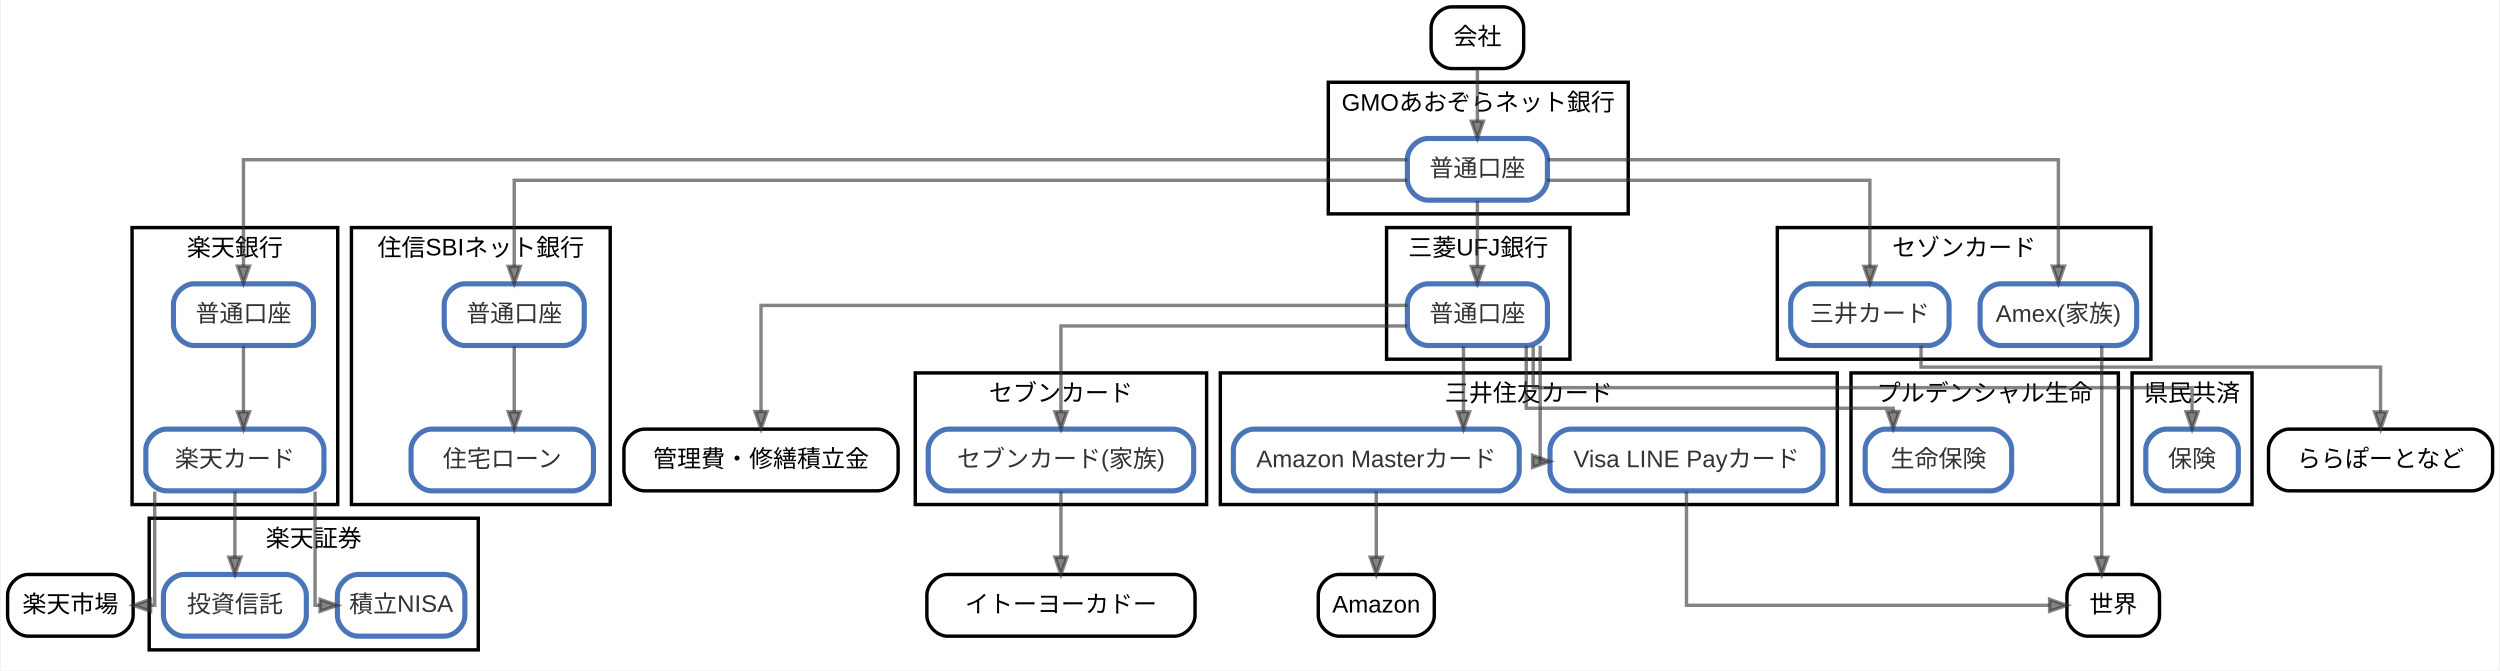
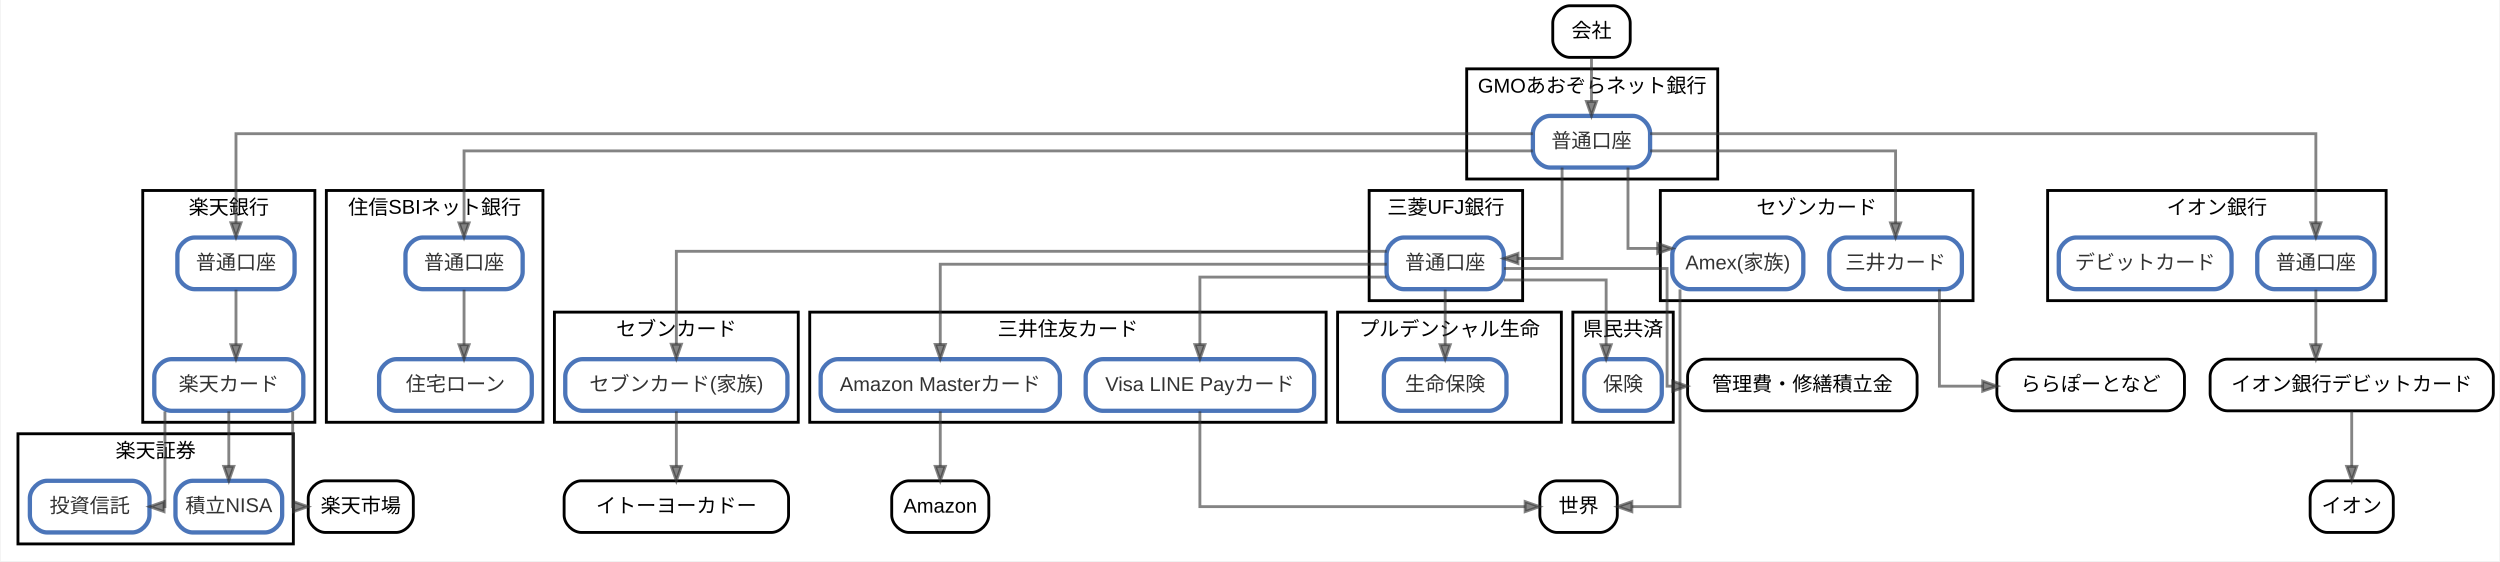
- <svg xmlns="http://www.w3.org/2000/svg" width="1458pt" height="391pt" viewBox="0.00 0.00 1457.76 391.20">
+ <svg xmlns="http://www.w3.org/2000/svg" width="1742pt" height="391pt" viewBox="0.00 0.00 1741.86 391.20">
  <g id="graph0" class="graph" transform="scale(1 1) rotate(0) translate(4 387.2)">
-     <polygon fill="#ffffff" stroke="transparent" points="-4,4 -4,-387.2 1453.757,-387.2 1453.757,4 -4,4" />
+     <polygon fill="#ffffff" stroke="transparent" points="-4,4 -4,-387.2 1737.857,-387.2 1737.857,4 -4,4" />
+     <g id="clust11" class="cluster">
+       <polygon fill="none" stroke="#000000" stroke-width="2" points="1423,-177.6 1423,-254.4 1659,-254.4 1659,-177.6 1423,-177.6" />
+       <text text-anchor="middle" x="1541" y="-237.8" font-family="Arial" font-size="14.00" fill="#000000">イオン銀行</text>
+     </g>
    <g id="clust10" class="cluster">
-       <polygon fill="none" stroke="#000000" stroke-width="2" points="1239.566,-92.8 1239.566,-169.6 1309.566,-169.6 1309.566,-92.8 1239.566,-92.8" />
-       <text text-anchor="middle" x="1274.566" y="-153" font-family="Arial" font-size="14.00" fill="#000000">県民共済</text>
+       <polygon fill="none" stroke="#000000" stroke-width="2" points="1092,-92.8 1092,-169.6 1162,-169.6 1162,-92.8 1092,-92.8" />
+       <text text-anchor="middle" x="1127" y="-153" font-family="Arial" font-size="14.00" fill="#000000">県民共済</text>
    </g>
    <g id="clust9" class="cluster">
-       <polygon fill="none" stroke="#000000" stroke-width="2" points="1075.566,-92.8 1075.566,-169.6 1231.566,-169.6 1231.566,-92.8 1075.566,-92.8" />
-       <text text-anchor="middle" x="1153.566" y="-153" font-family="Arial" font-size="14.00" fill="#000000">プルデンシャル生命</text>
+       <polygon fill="none" stroke="#000000" stroke-width="2" points="928,-92.8 928,-169.6 1084,-169.6 1084,-92.8 928,-92.8" />
+       <text text-anchor="middle" x="1006" y="-153" font-family="Arial" font-size="14.00" fill="#000000">プルデンシャル生命</text>
    </g>
    <g id="clust8" class="cluster">
-       <polygon fill="none" stroke="#000000" stroke-width="2" points="529.566,-92.8 529.566,-169.6 699.566,-169.6 699.566,-92.8 529.566,-92.8" />
-       <text text-anchor="middle" x="614.566" y="-153" font-family="Arial" font-size="14.00" fill="#000000">セブンカード</text>
+       <polygon fill="none" stroke="#000000" stroke-width="2" points="382,-92.8 382,-169.6 552,-169.6 552,-92.8 382,-92.8" />
+       <text text-anchor="middle" x="467" y="-153" font-family="Arial" font-size="14.00" fill="#000000">セブンカード</text>
    </g>
    <g id="clust7" class="cluster">
-       <polygon fill="none" stroke="#000000" stroke-width="2" points="1032.566,-177.6 1032.566,-254.4 1250.566,-254.4 1250.566,-177.6 1032.566,-177.6" />
-       <text text-anchor="middle" x="1141.566" y="-237.8" font-family="Arial" font-size="14.00" fill="#000000">セゾンカード</text>
+       <polygon fill="none" stroke="#000000" stroke-width="2" points="1153,-177.6 1153,-254.4 1371,-254.4 1371,-177.6 1153,-177.6" />
+       <text text-anchor="middle" x="1262" y="-237.8" font-family="Arial" font-size="14.00" fill="#000000">セゾンカード</text>
    </g>
    <g id="clust6" class="cluster">
-       <polygon fill="none" stroke="#000000" stroke-width="2" points="707.566,-92.8 707.566,-169.6 1067.566,-169.6 1067.566,-92.8 707.566,-92.8" />
-       <text text-anchor="middle" x="887.566" y="-153" font-family="Arial" font-size="14.00" fill="#000000">三井住友カード</text>
+       <polygon fill="none" stroke="#000000" stroke-width="2" points="560,-92.8 560,-169.6 920,-169.6 920,-92.8 560,-92.8" />
+       <text text-anchor="middle" x="740" y="-153" font-family="Arial" font-size="14.00" fill="#000000">三井住友カード</text>
    </g>
    <g id="clust5" class="cluster">
-       <polygon fill="none" stroke="#000000" stroke-width="2" points="82.566,-8 82.566,-84.8 274.566,-84.8 274.566,-8 82.566,-8" />
-       <text text-anchor="middle" x="178.566" y="-68.2" font-family="Arial" font-size="14.00" fill="#000000">楽天証券</text>
+       <polygon fill="none" stroke="#000000" stroke-width="2" points="8,-8 8,-84.8 200,-84.8 200,-8 8,-8" />
+       <text text-anchor="middle" x="104" y="-68.2" font-family="Arial" font-size="14.00" fill="#000000">楽天証券</text>
    </g>
    <g id="clust4" class="cluster">
-       <polygon fill="none" stroke="#000000" stroke-width="2" points="200.566,-92.8 200.566,-254.4 351.566,-254.4 351.566,-92.8 200.566,-92.8" />
-       <text text-anchor="middle" x="276.066" y="-237.8" font-family="Arial" font-size="14.00" fill="#000000">住信SBIネット銀行</text>
+       <polygon fill="none" stroke="#000000" stroke-width="2" points="223,-92.8 223,-254.4 374,-254.4 374,-92.8 223,-92.8" />
+       <text text-anchor="middle" x="298.5" y="-237.8" font-family="Arial" font-size="14.00" fill="#000000">住信SBIネット銀行</text>
    </g>
    <g id="clust3" class="cluster">
-       <polygon fill="none" stroke="#000000" stroke-width="2" points="72.566,-92.8 72.566,-254.4 192.566,-254.4 192.566,-92.8 72.566,-92.8" />
-       <text text-anchor="middle" x="132.566" y="-237.8" font-family="Arial" font-size="14.00" fill="#000000">楽天銀行</text>
+       <polygon fill="none" stroke="#000000" stroke-width="2" points="95,-92.8 95,-254.4 215,-254.4 215,-92.8 95,-92.8" />
+       <text text-anchor="middle" x="155" y="-237.8" font-family="Arial" font-size="14.00" fill="#000000">楽天銀行</text>
    </g>
    <g id="clust2" class="cluster">
-       <polygon fill="none" stroke="#000000" stroke-width="2" points="804.566,-177.6 804.566,-254.4 911.566,-254.4 911.566,-177.6 804.566,-177.6" />
-       <text text-anchor="middle" x="858.066" y="-237.8" font-family="Arial" font-size="14.00" fill="#000000">三菱UFJ銀行</text>
+       <polygon fill="none" stroke="#000000" stroke-width="2" points="950,-177.6 950,-254.4 1057,-254.4 1057,-177.6 950,-177.6" />
+       <text text-anchor="middle" x="1003.5" y="-237.8" font-family="Arial" font-size="14.00" fill="#000000">三菱UFJ銀行</text>
    </g>
    <g id="clust1" class="cluster">
-       <polygon fill="none" stroke="#000000" stroke-width="2" points="770.566,-262.4 770.566,-339.2 945.566,-339.2 945.566,-262.4 770.566,-262.4" />
-       <text text-anchor="middle" x="858.066" y="-322.6" font-family="Arial" font-size="14.00" fill="#000000">GMOあおぞらネット銀行</text>
+       <polygon fill="none" stroke="#000000" stroke-width="2" points="1018,-262.4 1018,-339.2 1193,-339.2 1193,-262.4 1018,-262.4" />
+       <text text-anchor="middle" x="1105.5" y="-322.6" font-family="Arial" font-size="14.00" fill="#000000">GMOあおぞらネット銀行</text>
    </g>
    <g id="node1" class="node">
-       <path fill="#ffffff" stroke="#4b75b9" stroke-width="3" d="M886.418,-306.4C886.418,-306.4 828.715,-306.4 828.715,-306.4 822.715,-306.4 816.715,-300.4 816.715,-294.4 816.715,-294.4 816.715,-282.4 816.715,-282.4 816.715,-276.4 822.715,-270.4 828.715,-270.4 828.715,-270.4 886.418,-270.4 886.418,-270.4 892.418,-270.4 898.418,-276.4 898.418,-282.4 898.418,-282.4 898.418,-294.4 898.418,-294.4 898.418,-300.4 892.418,-306.4 886.418,-306.4" />
-       <text text-anchor="middle" x="857.566" y="-284.2" font-family="Arial" font-size="14.00" fill="#333333">普通口座</text>
+       <path fill="#ffffff" stroke="#4b75b9" stroke-width="3" d="M1133.851,-306.4C1133.851,-306.4 1076.149,-306.4 1076.149,-306.4 1070.149,-306.4 1064.149,-300.4 1064.149,-294.4 1064.149,-294.4 1064.149,-282.4 1064.149,-282.4 1064.149,-276.4 1070.149,-270.4 1076.149,-270.4 1076.149,-270.4 1133.851,-270.4 1133.851,-270.4 1139.851,-270.4 1145.851,-276.4 1145.851,-282.4 1145.851,-282.4 1145.851,-294.4 1145.851,-294.4 1145.851,-300.4 1139.851,-306.4 1133.851,-306.4" />
+       <text text-anchor="middle" x="1105" y="-284.2" font-family="Arial" font-size="14.00" fill="#333333">普通口座</text>
    </g>
    <g id="node2" class="node">
-       <path fill="#ffffff" stroke="#4b75b9" stroke-width="3" d="M886.418,-221.6C886.418,-221.6 828.715,-221.6 828.715,-221.6 822.715,-221.6 816.715,-215.6 816.715,-209.6 816.715,-209.6 816.715,-197.6 816.715,-197.6 816.715,-191.6 822.715,-185.6 828.715,-185.6 828.715,-185.6 886.418,-185.6 886.418,-185.6 892.418,-185.6 898.418,-191.6 898.418,-197.6 898.418,-197.6 898.418,-209.6 898.418,-209.6 898.418,-215.6 892.418,-221.6 886.418,-221.6" />
-       <text text-anchor="middle" x="857.566" y="-199.4" font-family="Arial" font-size="14.00" fill="#333333">普通口座</text>
+       <path fill="#ffffff" stroke="#4b75b9" stroke-width="3" d="M1031.851,-221.6C1031.851,-221.6 974.149,-221.6 974.149,-221.6 968.149,-221.6 962.149,-215.6 962.149,-209.6 962.149,-209.6 962.149,-197.6 962.149,-197.6 962.149,-191.6 968.149,-185.6 974.149,-185.6 974.149,-185.6 1031.851,-185.6 1031.851,-185.6 1037.851,-185.6 1043.851,-191.6 1043.851,-197.6 1043.851,-197.6 1043.851,-209.6 1043.851,-209.6 1043.851,-215.6 1037.851,-221.6 1031.851,-221.6" />
+       <text text-anchor="middle" x="1003" y="-199.4" font-family="Arial" font-size="14.00" fill="#333333">普通口座</text>
    </g>
    <g id="edge-1" class="edge">
-       <path fill="none" stroke="#333333" stroke-width="2" stroke-opacity="0.6" d="M857.566,-270C857.566,-270 857.566,-231.673 857.566,-231.673" />
-       <polygon fill="#333333" fill-opacity="0.6" stroke="#333333" stroke-width="2" stroke-opacity="0.6" points="861.066,-231.673 857.566,-221.673 854.066,-231.673 861.066,-231.673" />
+       <path fill="none" stroke="#333333" stroke-width="2" stroke-opacity="0.6" d="M1084.5,-270.335C1084.5,-246.354 1084.5,-207 1084.5,-207 1084.5,-207 1053.75,-207 1053.75,-207" />
+       <polygon fill="#333333" fill-opacity="0.6" stroke="#333333" stroke-width="2" stroke-opacity="0.6" points="1053.75,-203.5 1043.75,-207 1053.75,-210.5 1053.75,-203.5" />
    </g>
    <g id="node3" class="node">
-       <path fill="#ffffff" stroke="#4b75b9" stroke-width="3" d="M166.418,-221.6C166.418,-221.6 108.715,-221.6 108.715,-221.6 102.715,-221.6 96.715,-215.6 96.715,-209.6 96.715,-209.6 96.715,-197.6 96.715,-197.6 96.715,-191.6 102.715,-185.6 108.715,-185.6 108.715,-185.6 166.418,-185.6 166.418,-185.6 172.418,-185.6 178.418,-191.6 178.418,-197.6 178.418,-197.6 178.418,-209.6 178.418,-209.6 178.418,-215.6 172.418,-221.6 166.418,-221.6" />
-       <text text-anchor="middle" x="137.566" y="-199.4" font-family="Arial" font-size="14.00" fill="#333333">普通口座</text>
+       <path fill="#ffffff" stroke="#4b75b9" stroke-width="3" d="M188.851,-221.6C188.851,-221.6 131.149,-221.6 131.149,-221.6 125.149,-221.6 119.149,-215.6 119.149,-209.6 119.149,-209.6 119.149,-197.6 119.149,-197.6 119.149,-191.6 125.149,-185.6 131.149,-185.6 131.149,-185.6 188.851,-185.6 188.851,-185.6 194.851,-185.6 200.851,-191.6 200.851,-197.6 200.851,-197.6 200.851,-209.6 200.851,-209.6 200.851,-215.6 194.851,-221.6 188.851,-221.6" />
+       <text text-anchor="middle" x="160" y="-199.4" font-family="Arial" font-size="14.00" fill="#333333">普通口座</text>
    </g>
    <g id="edge-4" class="edge">
-       <path fill="none" stroke="#333333" stroke-width="2" stroke-opacity="0.6" d="M816.793,-294C664.482,-294 137.566,-294 137.566,-294 137.566,-294 137.566,-231.894 137.566,-231.894" />
-       <polygon fill="#333333" fill-opacity="0.6" stroke="#333333" stroke-width="2" stroke-opacity="0.6" points="141.066,-231.894 137.566,-221.894 134.066,-231.894 141.066,-231.894" />
+       <path fill="none" stroke="#333333" stroke-width="2" stroke-opacity="0.6" d="M1064.091,-294C882.708,-294 160,-294 160,-294 160,-294 160,-231.894 160,-231.894" />
+       <polygon fill="#333333" fill-opacity="0.6" stroke="#333333" stroke-width="2" stroke-opacity="0.6" points="163.5,-231.894 160,-221.894 156.5,-231.894 163.5,-231.894" />
    </g>
    <g id="node5" class="node">
-       <path fill="#ffffff" stroke="#4b75b9" stroke-width="3" d="M324.418,-221.6C324.418,-221.6 266.715,-221.6 266.715,-221.6 260.715,-221.6 254.715,-215.6 254.715,-209.6 254.715,-209.6 254.715,-197.6 254.715,-197.6 254.715,-191.6 260.715,-185.6 266.715,-185.6 266.715,-185.6 324.418,-185.6 324.418,-185.6 330.418,-185.6 336.418,-191.6 336.418,-197.6 336.418,-197.6 336.418,-209.6 336.418,-209.6 336.418,-215.6 330.418,-221.6 324.418,-221.6" />
-       <text text-anchor="middle" x="295.566" y="-199.4" font-family="Arial" font-size="14.00" fill="#333333">普通口座</text>
+       <path fill="#ffffff" stroke="#4b75b9" stroke-width="3" d="M347.851,-221.6C347.851,-221.6 290.149,-221.6 290.149,-221.6 284.149,-221.6 278.149,-215.6 278.149,-209.6 278.149,-209.6 278.149,-197.6 278.149,-197.6 278.149,-191.6 284.149,-185.6 290.149,-185.6 290.149,-185.6 347.851,-185.6 347.851,-185.6 353.851,-185.6 359.851,-191.6 359.851,-197.6 359.851,-197.6 359.851,-209.6 359.851,-209.6 359.851,-215.6 353.851,-221.6 347.851,-221.6" />
+       <text text-anchor="middle" x="319" y="-199.4" font-family="Arial" font-size="14.00" fill="#333333">普通口座</text>
    </g>
    <g id="edge-9" class="edge">
-       <path fill="none" stroke="#333333" stroke-width="2" stroke-opacity="0.6" d="M816.696,-282C687.37,-282 295.566,-282 295.566,-282 295.566,-282 295.566,-231.784 295.566,-231.784" />
-       <polygon fill="#333333" fill-opacity="0.6" stroke="#333333" stroke-width="2" stroke-opacity="0.6" points="299.066,-231.784 295.566,-221.784 292.066,-231.784 299.066,-231.784" />
+       <path fill="none" stroke="#333333" stroke-width="2" stroke-opacity="0.6" d="M1064.122,-282C902.784,-282 319,-282 319,-282 319,-282 319,-231.784 319,-231.784" />
+       <polygon fill="#333333" fill-opacity="0.6" stroke="#333333" stroke-width="2" stroke-opacity="0.6" points="322.5,-231.784 319,-221.784 315.5,-231.784 322.5,-231.784" />
    </g>
    <g id="node11" class="node">
-       <path fill="#ffffff" stroke="#4b75b9" stroke-width="3" d="M1230.246,-221.6C1230.246,-221.6 1162.886,-221.6 1162.886,-221.6 1156.886,-221.6 1150.886,-215.6 1150.886,-209.6 1150.886,-209.6 1150.886,-197.6 1150.886,-197.6 1150.886,-191.6 1156.886,-185.6 1162.886,-185.6 1162.886,-185.6 1230.246,-185.6 1230.246,-185.6 1236.246,-185.6 1242.246,-191.6 1242.246,-197.6 1242.246,-197.6 1242.246,-209.6 1242.246,-209.6 1242.246,-215.6 1236.246,-221.6 1230.246,-221.6" />
-       <text text-anchor="middle" x="1196.566" y="-199.4" font-family="Arial" font-size="14.00" fill="#333333">Amex(家族)</text>
+       <path fill="#ffffff" stroke="#4b75b9" stroke-width="3" d="M1240.68,-221.6C1240.68,-221.6 1173.32,-221.6 1173.32,-221.6 1167.32,-221.6 1161.32,-215.6 1161.32,-209.6 1161.32,-209.6 1161.32,-197.6 1161.32,-197.6 1161.32,-191.6 1167.32,-185.6 1173.32,-185.6 1173.32,-185.6 1240.68,-185.6 1240.68,-185.6 1246.68,-185.6 1252.68,-191.6 1252.68,-197.6 1252.68,-197.6 1252.68,-209.6 1252.68,-209.6 1252.68,-215.6 1246.68,-221.6 1240.68,-221.6" />
+       <text text-anchor="middle" x="1207" y="-199.4" font-family="Arial" font-size="14.00" fill="#333333">Amex(家族)</text>
    </g>
    <g id="edge-14" class="edge">
-       <path fill="none" stroke="#333333" stroke-width="2" stroke-opacity="0.6" d="M898.458,-294C988.621,-294 1196.566,-294 1196.566,-294 1196.566,-294 1196.566,-231.894 1196.566,-231.894" />
-       <polygon fill="#333333" fill-opacity="0.6" stroke="#333333" stroke-width="2" stroke-opacity="0.6" points="1200.066,-231.894 1196.566,-221.894 1193.066,-231.894 1200.066,-231.894" />
+       <path fill="none" stroke="#333333" stroke-width="2" stroke-opacity="0.6" d="M1130.45,-270.39C1130.45,-248.371 1130.45,-214 1130.45,-214 1130.45,-214 1151.145,-214 1151.145,-214" />
+       <polygon fill="#333333" fill-opacity="0.6" stroke="#333333" stroke-width="2" stroke-opacity="0.6" points="1151.145,-217.5 1161.145,-214 1151.145,-210.5 1151.145,-217.5" />
    </g>
    <g id="node12" class="node">
-       <path fill="#ffffff" stroke="#4b75b9" stroke-width="3" d="M1120.777,-221.6C1120.777,-221.6 1052.356,-221.6 1052.356,-221.6 1046.356,-221.6 1040.356,-215.6 1040.356,-209.6 1040.356,-209.6 1040.356,-197.6 1040.356,-197.6 1040.356,-191.6 1046.356,-185.6 1052.356,-185.6 1052.356,-185.6 1120.777,-185.6 1120.777,-185.6 1126.777,-185.6 1132.777,-191.6 1132.777,-197.6 1132.777,-197.6 1132.777,-209.6 1132.777,-209.6 1132.777,-215.6 1126.777,-221.6 1120.777,-221.6" />
-       <text text-anchor="middle" x="1086.566" y="-199.4" font-family="Arial" font-size="14.00" fill="#333333">三井カード</text>
+       <path fill="#ffffff" stroke="#4b75b9" stroke-width="3" d="M1351.211,-221.6C1351.211,-221.6 1282.789,-221.6 1282.789,-221.6 1276.789,-221.6 1270.789,-215.6 1270.789,-209.6 1270.789,-209.6 1270.789,-197.6 1270.789,-197.6 1270.789,-191.6 1276.789,-185.6 1282.789,-185.6 1282.789,-185.6 1351.211,-185.6 1351.211,-185.6 1357.211,-185.6 1363.211,-191.6 1363.211,-197.6 1363.211,-197.6 1363.211,-209.6 1363.211,-209.6 1363.211,-215.6 1357.211,-221.6 1351.211,-221.6" />
+       <text text-anchor="middle" x="1317" y="-199.4" font-family="Arial" font-size="14.00" fill="#333333">三井カード</text>
    </g>
    <g id="edge-16" class="edge">
-       <path fill="none" stroke="#333333" stroke-width="2" stroke-opacity="0.6" d="M898.243,-282C964.048,-282 1086.566,-282 1086.566,-282 1086.566,-282 1086.566,-231.784 1086.566,-231.784" />
-       <polygon fill="#333333" fill-opacity="0.6" stroke="#333333" stroke-width="2" stroke-opacity="0.6" points="1090.066,-231.784 1086.566,-221.784 1083.066,-231.784 1090.066,-231.784" />
+       <path fill="none" stroke="#333333" stroke-width="2" stroke-opacity="0.6" d="M1145.876,-282C1207.48,-282 1317,-282 1317,-282 1317,-282 1317,-231.784 1317,-231.784" />
+       <polygon fill="#333333" fill-opacity="0.6" stroke="#333333" stroke-width="2" stroke-opacity="0.6" points="1320.5,-231.784 1317,-221.784 1313.5,-231.784 1320.5,-231.784" />
+     </g>
+     <g id="node16" class="node">
+       <path fill="#ffffff" stroke="#4b75b9" stroke-width="3" d="M1638.851,-221.6C1638.851,-221.6 1581.149,-221.6 1581.149,-221.6 1575.149,-221.6 1569.149,-215.6 1569.149,-209.6 1569.149,-209.6 1569.149,-197.6 1569.149,-197.6 1569.149,-191.6 1575.149,-185.6 1581.149,-185.6 1581.149,-185.6 1638.851,-185.6 1638.851,-185.6 1644.851,-185.6 1650.851,-191.6 1650.851,-197.6 1650.851,-197.6 1650.851,-209.6 1650.851,-209.6 1650.851,-215.6 1644.851,-221.6 1638.851,-221.6" />
+       <text text-anchor="middle" x="1610" y="-199.4" font-family="Arial" font-size="14.00" fill="#333333">普通口座</text>
+     </g>
+     <g id="edge-22" class="edge">
+       <path fill="none" stroke="#333333" stroke-width="2" stroke-opacity="0.6" d="M1145.899,-294C1266.122,-294 1610,-294 1610,-294 1610,-294 1610,-231.894 1610,-231.894" />
+       <polygon fill="#333333" fill-opacity="0.6" stroke="#333333" stroke-width="2" stroke-opacity="0.6" points="1613.5,-231.894 1610,-221.894 1606.5,-231.894 1613.5,-231.894" />
    </g>
    <g id="node9" class="node">
-       <path fill="#ffffff" stroke="#4b75b9" stroke-width="3" d="M869.96,-136.8C869.96,-136.8 727.173,-136.8 727.173,-136.8 721.173,-136.8 715.173,-130.8 715.173,-124.8 715.173,-124.8 715.173,-112.8 715.173,-112.8 715.173,-106.8 721.173,-100.8 727.173,-100.8 727.173,-100.8 869.96,-100.8 869.96,-100.8 875.96,-100.8 881.96,-106.8 881.96,-112.8 881.96,-112.8 881.96,-124.8 881.96,-124.8 881.96,-130.8 875.96,-136.8 869.96,-136.8" />
-       <text text-anchor="middle" x="798.566" y="-114.6" font-family="Arial" font-size="14.00" fill="#333333">Amazon Masterカード</text>
+       <path fill="#ffffff" stroke="#4b75b9" stroke-width="3" d="M722.393,-136.8C722.393,-136.8 579.607,-136.8 579.607,-136.8 573.607,-136.8 567.607,-130.8 567.607,-124.8 567.607,-124.8 567.607,-112.8 567.607,-112.8 567.607,-106.8 573.607,-100.8 579.607,-100.8 579.607,-100.8 722.393,-100.8 722.393,-100.8 728.393,-100.8 734.393,-106.8 734.393,-112.8 734.393,-112.8 734.393,-124.8 734.393,-124.8 734.393,-130.8 728.393,-136.8 722.393,-136.8" />
+       <text text-anchor="middle" x="651" y="-114.6" font-family="Arial" font-size="14.00" fill="#333333">Amazon Masterカード</text>
    </g>
    <g id="edge-12" class="edge">
-       <path fill="none" stroke="#333333" stroke-width="2" stroke-opacity="0.6" d="M849.452,-185.2C849.452,-185.2 849.452,-146.873 849.452,-146.873" />
-       <polygon fill="#333333" fill-opacity="0.6" stroke="#333333" stroke-width="2" stroke-opacity="0.6" points="852.952,-146.873 849.452,-136.873 845.952,-146.873 852.952,-146.873" />
+       <path fill="none" stroke="#333333" stroke-width="2" stroke-opacity="0.6" d="M962.277,-203C869.62,-203 651,-203 651,-203 651,-203 651,-147.07 651,-147.07" />
+       <polygon fill="#333333" fill-opacity="0.6" stroke="#333333" stroke-width="2" stroke-opacity="0.6" points="654.5,-147.07 651,-137.07 647.5,-147.07 654.5,-147.07" />
    </g>
    <g id="node10" class="node">
-       <path fill="#ffffff" stroke="#4b75b9" stroke-width="3" d="M1047.19,-136.8C1047.19,-136.8 911.943,-136.8 911.943,-136.8 905.943,-136.8 899.943,-130.8 899.943,-124.8 899.943,-124.8 899.943,-112.8 899.943,-112.8 899.943,-106.8 905.943,-100.8 911.943,-100.8 911.943,-100.8 1047.19,-100.8 1047.19,-100.8 1053.19,-100.8 1059.19,-106.8 1059.19,-112.8 1059.19,-112.8 1059.19,-124.8 1059.19,-124.8 1059.19,-130.8 1053.19,-136.8 1047.19,-136.8" />
-       <text text-anchor="middle" x="979.566" y="-114.6" font-family="Arial" font-size="14.00" fill="#333333">Visa LINE Payカード</text>
+       <path fill="#ffffff" stroke="#4b75b9" stroke-width="3" d="M899.623,-136.8C899.623,-136.8 764.377,-136.8 764.377,-136.8 758.377,-136.8 752.377,-130.8 752.377,-124.8 752.377,-124.8 752.377,-112.8 752.377,-112.8 752.377,-106.8 758.377,-100.8 764.377,-100.8 764.377,-100.8 899.623,-100.8 899.623,-100.8 905.623,-100.8 911.623,-106.8 911.623,-112.8 911.623,-112.8 911.623,-124.8 911.623,-124.8 911.623,-130.8 905.623,-136.8 899.623,-136.8" />
+       <text text-anchor="middle" x="832" y="-114.6" font-family="Arial" font-size="14.00" fill="#333333">Visa LINE Payカード</text>
    </g>
    <g id="edge-2" class="edge">
-       <path fill="none" stroke="#333333" stroke-width="2" stroke-opacity="0.6" d="M894.184,-185.446C894.184,-160.319 894.184,-118 894.184,-118 894.184,-118 894.745,-118 894.745,-118" />
-       <polygon fill="#333333" fill-opacity="0.6" stroke="#333333" stroke-width="2" stroke-opacity="0.6" points="889.787,-121.5 899.787,-118 889.787,-114.5 889.787,-121.5" />
+       <path fill="none" stroke="#333333" stroke-width="2" stroke-opacity="0.6" d="M962.041,-194C911.452,-194 832,-194 832,-194 832,-194 832,-147.004 832,-147.004" />
+       <polygon fill="#333333" fill-opacity="0.6" stroke="#333333" stroke-width="2" stroke-opacity="0.6" points="835.5,-147.004 832,-137.004 828.5,-147.004 835.5,-147.004" />
    </g>
    <g id="node13" class="node">
-       <path fill="#ffffff" stroke="#4b75b9" stroke-width="3" d="M680.011,-136.8C680.011,-136.8 549.122,-136.8 549.122,-136.8 543.122,-136.8 537.122,-130.8 537.122,-124.8 537.122,-124.8 537.122,-112.8 537.122,-112.8 537.122,-106.8 543.122,-100.8 549.122,-100.8 549.122,-100.8 680.011,-100.8 680.011,-100.8 686.011,-100.8 692.011,-106.8 692.011,-112.8 692.011,-112.8 692.011,-124.8 692.011,-124.8 692.011,-130.8 686.011,-136.8 680.011,-136.8" />
-       <text text-anchor="middle" x="614.566" y="-114.6" font-family="Arial" font-size="14.00" fill="#333333">セブンカード(家族)</text>
+       <path fill="#ffffff" stroke="#4b75b9" stroke-width="3" d="M532.444,-136.8C532.444,-136.8 401.556,-136.8 401.556,-136.8 395.556,-136.8 389.556,-130.8 389.556,-124.8 389.556,-124.8 389.556,-112.8 389.556,-112.8 389.556,-106.8 395.556,-100.8 401.556,-100.8 401.556,-100.8 532.444,-100.8 532.444,-100.8 538.444,-100.8 544.444,-106.8 544.444,-112.8 544.444,-112.8 544.444,-124.8 544.444,-124.8 544.444,-130.8 538.444,-136.8 532.444,-136.8" />
+       <text text-anchor="middle" x="467" y="-114.6" font-family="Arial" font-size="14.00" fill="#333333">セブンカード(家族)</text>
    </g>
    <g id="edge-18" class="edge">
-       <path fill="none" stroke="#333333" stroke-width="2" stroke-opacity="0.6" d="M816.619,-197C747.366,-197 614.566,-197 614.566,-197 614.566,-197 614.566,-146.937 614.566,-146.937" />
-       <polygon fill="#333333" fill-opacity="0.6" stroke="#333333" stroke-width="2" stroke-opacity="0.6" points="618.066,-146.937 614.566,-136.937 611.066,-146.937 618.066,-146.937" />
+       <path fill="none" stroke="#333333" stroke-width="2" stroke-opacity="0.6" d="M962.273,-212C837.189,-212 467,-212 467,-212 467,-212 467,-147.213 467,-147.213" />
+       <polygon fill="#333333" fill-opacity="0.6" stroke="#333333" stroke-width="2" stroke-opacity="0.6" points="470.5,-147.213 467,-137.213 463.5,-147.213 470.5,-147.213" />
    </g>
    <g id="node14" class="node">
-       <path fill="#ffffff" stroke="#4b75b9" stroke-width="3" d="M1157.295,-136.8C1157.295,-136.8 1095.837,-136.8 1095.837,-136.8 1089.837,-136.8 1083.837,-130.8 1083.837,-124.8 1083.837,-124.8 1083.837,-112.8 1083.837,-112.8 1083.837,-106.8 1089.837,-100.8 1095.837,-100.8 1095.837,-100.8 1157.295,-100.8 1157.295,-100.8 1163.295,-100.8 1169.295,-106.8 1169.295,-112.8 1169.295,-112.8 1169.295,-124.8 1169.295,-124.8 1169.295,-130.8 1163.295,-136.8 1157.295,-136.8" />
-       <text text-anchor="middle" x="1126.566" y="-114.6" font-family="Arial" font-size="14.00" fill="#333333">生命保険</text>
+       <path fill="#ffffff" stroke="#4b75b9" stroke-width="3" d="M1033.729,-136.8C1033.729,-136.8 972.271,-136.8 972.271,-136.8 966.271,-136.8 960.271,-130.8 960.271,-124.8 960.271,-124.8 960.271,-112.8 960.271,-112.8 960.271,-106.8 966.271,-100.8 972.271,-100.8 972.271,-100.8 1033.729,-100.8 1033.729,-100.8 1039.729,-100.8 1045.729,-106.8 1045.729,-112.8 1045.729,-112.8 1045.729,-124.8 1045.729,-124.8 1045.729,-130.8 1039.729,-136.8 1033.729,-136.8" />
+       <text text-anchor="middle" x="1003" y="-114.6" font-family="Arial" font-size="14.00" fill="#333333">生命保険</text>
    </g>
    <g id="edge-20" class="edge">
-       <path fill="none" stroke="#333333" stroke-width="2" stroke-opacity="0.6" d="M886.07,-185.419C886.07,-169.536 886.07,-149 886.07,-149 886.07,-149 1100.192,-149 1100.192,-149 1100.192,-149 1100.192,-147.064 1100.192,-147.064" />
-       <polygon fill="#333333" fill-opacity="0.6" stroke="#333333" stroke-width="2" stroke-opacity="0.6" points="1103.692,-147.064 1100.192,-137.064 1096.692,-147.064 1103.692,-147.064" />
+       <path fill="none" stroke="#333333" stroke-width="2" stroke-opacity="0.6" d="M1003,-185.2C1003,-185.2 1003,-146.873 1003,-146.873" />
+       <polygon fill="#333333" fill-opacity="0.6" stroke="#333333" stroke-width="2" stroke-opacity="0.6" points="1006.5,-146.873 1003,-136.873 999.5,-146.873 1006.5,-146.873" />
    </g>
    <g id="node15" class="node">
-       <path fill="#ffffff" stroke="#4b75b9" stroke-width="3" d="M1289.566,-136.8C1289.566,-136.8 1259.566,-136.8 1259.566,-136.8 1253.566,-136.8 1247.566,-130.8 1247.566,-124.8 1247.566,-124.8 1247.566,-112.8 1247.566,-112.8 1247.566,-106.8 1253.566,-100.8 1259.566,-100.8 1259.566,-100.8 1289.566,-100.8 1289.566,-100.8 1295.566,-100.8 1301.566,-106.8 1301.566,-112.8 1301.566,-112.8 1301.566,-124.8 1301.566,-124.8 1301.566,-130.8 1295.566,-136.8 1289.566,-136.8" />
-       <text text-anchor="middle" x="1274.566" y="-114.6" font-family="Arial" font-size="14.00" fill="#333333">保険</text>
+       <path fill="#ffffff" stroke="#4b75b9" stroke-width="3" d="M1142,-136.8C1142,-136.8 1112,-136.8 1112,-136.8 1106,-136.8 1100,-130.8 1100,-124.8 1100,-124.8 1100,-112.8 1100,-112.8 1100,-106.8 1106,-100.8 1112,-100.8 1112,-100.8 1142,-100.8 1142,-100.8 1148,-100.8 1154,-106.8 1154,-112.8 1154,-112.8 1154,-124.8 1154,-124.8 1154,-130.8 1148,-136.8 1142,-136.8" />
+       <text text-anchor="middle" x="1127" y="-114.6" font-family="Arial" font-size="14.00" fill="#333333">保険</text>
    </g>
    <g id="edge-21" class="edge">
-       <path fill="none" stroke="#333333" stroke-width="2" stroke-opacity="0.6" d="M890.127,-185.286C890.127,-173.74 890.127,-161 890.127,-161 890.127,-161 1274.566,-161 1274.566,-161 1274.566,-161 1274.566,-146.941 1274.566,-146.941" />
-       <polygon fill="#333333" fill-opacity="0.6" stroke="#333333" stroke-width="2" stroke-opacity="0.6" points="1278.066,-146.941 1274.566,-136.941 1271.066,-146.941 1278.066,-146.941" />
+       <path fill="none" stroke="#333333" stroke-width="2" stroke-opacity="0.6" d="M1043.833,-192C1075.921,-192 1115.225,-192 1115.225,-192 1115.225,-192 1115.225,-146.894 1115.225,-146.894" />
+       <polygon fill="#333333" fill-opacity="0.6" stroke="#333333" stroke-width="2" stroke-opacity="0.6" points="1118.725,-146.894 1115.225,-136.894 1111.725,-146.894 1118.725,-146.894" />
+     </g>
+     <g id="node21" class="node">
+       <path fill="none" stroke="#000000" stroke-width="2" d="M1319.997,-136.8C1319.997,-136.8 1184.003,-136.8 1184.003,-136.8 1178.003,-136.8 1172.003,-130.8 1172.003,-124.8 1172.003,-124.8 1172.003,-112.8 1172.003,-112.8 1172.003,-106.8 1178.003,-100.8 1184.003,-100.8 1184.003,-100.8 1319.997,-100.8 1319.997,-100.8 1325.997,-100.8 1331.997,-106.8 1331.997,-112.8 1331.997,-112.8 1331.997,-124.8 1331.997,-124.8 1331.997,-130.8 1325.997,-136.8 1319.997,-136.8" />
+       <text text-anchor="middle" x="1252" y="-114.6" font-family="Arial" font-size="14.00" fill="#000000">管理費・修繕積立金</text>
+     </g>
+     <g id="edge-11" class="edge">
+       <path fill="none" stroke="#333333" stroke-width="2" stroke-opacity="0.6" d="M1044.052,-200C1089.884,-200 1157.705,-200 1157.705,-200 1157.705,-200 1157.705,-118 1157.705,-118 1157.705,-118 1161.619,-118 1161.619,-118" />
+       <polygon fill="#333333" fill-opacity="0.6" stroke="#333333" stroke-width="2" stroke-opacity="0.6" points="1161.619,-121.5 1171.619,-118 1161.619,-114.5 1161.619,-121.5" />
+     </g>
+     <g id="node4" class="node">
+       <path fill="#ffffff" stroke="#4b75b9" stroke-width="3" d="M194.955,-136.8C194.955,-136.8 115.045,-136.8 115.045,-136.8 109.045,-136.8 103.045,-130.8 103.045,-124.8 103.045,-124.8 103.045,-112.8 103.045,-112.8 103.045,-106.8 109.045,-100.8 115.045,-100.8 115.045,-100.8 194.955,-100.8 194.955,-100.8 200.955,-100.8 206.955,-106.8 206.955,-112.8 206.955,-112.8 206.955,-124.8 206.955,-124.8 206.955,-130.8 200.955,-136.8 194.955,-136.8" />
+       <text text-anchor="middle" x="155" y="-114.6" font-family="Arial" font-size="14.00" fill="#333333">楽天カード</text>
+     </g>
+     <g id="edge-5" class="edge">
+       <path fill="none" stroke="#333333" stroke-width="2" stroke-opacity="0.6" d="M160,-185.2C160,-185.2 160,-146.873 160,-146.873" />
+       <polygon fill="#333333" fill-opacity="0.6" stroke="#333333" stroke-width="2" stroke-opacity="0.6" points="163.5,-146.873 160,-136.873 156.5,-146.873 163.5,-146.873" />
+     </g>
+     <g id="node7" class="node">
+       <path fill="#ffffff" stroke="#4b75b9" stroke-width="3" d="M180.189,-52C180.189,-52 129.811,-52 129.811,-52 123.811,-52 117.811,-46 117.811,-40 117.811,-40 117.811,-28 117.811,-28 117.811,-22 123.811,-16 129.811,-16 129.811,-16 180.189,-16 180.189,-16 186.189,-16 192.189,-22 192.189,-28 192.189,-28 192.189,-40 192.189,-40 192.189,-46 186.189,-52 180.189,-52" />
+       <text text-anchor="middle" x="155" y="-29.8" font-family="Arial" font-size="14.00" fill="#333333">積立NISA</text>
+     </g>
+     <g id="edge-6" class="edge">
+       <path fill="none" stroke="#333333" stroke-width="2" stroke-opacity="0.6" d="M155,-100.4C155,-100.4 155,-62.073 155,-62.073" />
+       <polygon fill="#333333" fill-opacity="0.6" stroke="#333333" stroke-width="2" stroke-opacity="0.6" points="158.5,-62.073 155,-52.073 151.5,-62.073 158.5,-62.073" />
+     </g>
+     <g id="node8" class="node">
+       <path fill="#ffffff" stroke="#4b75b9" stroke-width="3" d="M87.688,-52C87.688,-52 28.312,-52 28.312,-52 22.312,-52 16.312,-46 16.312,-40 16.312,-40 16.312,-28 16.312,-28 16.312,-22 22.312,-16 28.312,-16 28.312,-16 87.688,-16 87.688,-16 93.688,-16 99.688,-22 99.688,-28 99.688,-28 99.688,-40 99.688,-40 99.688,-46 93.688,-52 87.688,-52" />
+       <text text-anchor="middle" x="58" y="-29.8" font-family="Arial" font-size="14.00" fill="#333333">投資信託</text>
+     </g>
+     <g id="edge-7" class="edge">
+       <path fill="none" stroke="#333333" stroke-width="2" stroke-opacity="0.6" d="M110.465,-100.4C110.465,-75.459 110.465,-34 110.465,-34 110.465,-34 109.403,-34 109.403,-34" />
+       <polygon fill="#333333" fill-opacity="0.6" stroke="#333333" stroke-width="2" stroke-opacity="0.6" points="109.848,-30.5 99.848,-34 109.847,-37.5 109.848,-30.5" />
+     </g>
+     <g id="node20" class="node">
+       <path fill="none" stroke="#000000" stroke-width="2" d="M271.633,-52C271.633,-52 222.367,-52 222.367,-52 216.367,-52 210.367,-46 210.367,-40 210.367,-40 210.367,-28 210.367,-28 210.367,-22 216.367,-16 222.367,-16 222.367,-16 271.633,-16 271.633,-16 277.633,-16 283.633,-22 283.633,-28 283.633,-28 283.633,-40 283.633,-40 283.633,-46 277.633,-52 271.633,-52" />
+       <text text-anchor="middle" x="247" y="-29.8" font-family="Arial" font-size="14.00" fill="#000000">楽天市場</text>
+     </g>
+     <g id="edge-8" class="edge">
+       <path fill="none" stroke="#333333" stroke-width="2" stroke-opacity="0.6" d="M199.535,-100.4C199.535,-75.459 199.535,-34 199.535,-34 199.535,-34 200.589,-34 200.589,-34" />
+       <polygon fill="#333333" fill-opacity="0.6" stroke="#333333" stroke-width="2" stroke-opacity="0.6" points="200.069,-37.5 210.069,-34 200.069,-30.5 200.069,-37.5" />
+     </g>
+     <g id="node6" class="node">
+       <path fill="#ffffff" stroke="#4b75b9" stroke-width="3" d="M354.213,-136.8C354.213,-136.8 271.787,-136.8 271.787,-136.8 265.787,-136.8 259.787,-130.8 259.787,-124.8 259.787,-124.8 259.787,-112.8 259.787,-112.8 259.787,-106.8 265.787,-100.8 271.787,-100.8 271.787,-100.8 354.213,-100.8 354.213,-100.8 360.213,-100.8 366.213,-106.8 366.213,-112.8 366.213,-112.8 366.213,-124.8 366.213,-124.8 366.213,-130.8 360.213,-136.8 354.213,-136.8" />
+       <text text-anchor="middle" x="313" y="-114.6" font-family="Arial" font-size="14.00" fill="#333333">住宅ローン</text>
+     </g>
+     <g id="edge-10" class="edge">
+       <path fill="none" stroke="#333333" stroke-width="2" stroke-opacity="0.6" d="M319,-185.2C319,-185.2 319,-146.873 319,-146.873" />
+       <polygon fill="#333333" fill-opacity="0.6" stroke="#333333" stroke-width="2" stroke-opacity="0.6" points="322.5,-146.873 319,-136.873 315.5,-146.873 322.5,-146.873" />
+     </g>
+     <g id="node22" class="node">
+       <path fill="none" stroke="#000000" stroke-width="2" d="M672.846,-52C672.846,-52 629.154,-52 629.154,-52 623.154,-52 617.154,-46 617.154,-40 617.154,-40 617.154,-28 617.154,-28 617.154,-22 623.154,-16 629.154,-16 629.154,-16 672.846,-16 672.846,-16 678.846,-16 684.846,-22 684.846,-28 684.846,-28 684.846,-40 684.846,-40 684.846,-46 678.846,-52 672.846,-52" />
+       <text text-anchor="middle" x="651" y="-29.8" font-family="Arial" font-size="14.00" fill="#000000">Amazon</text>
+     </g>
+     <g id="edge-13" class="edge">
+       <path fill="none" stroke="#333333" stroke-width="2" stroke-opacity="0.6" d="M651,-100.4C651,-100.4 651,-62.073 651,-62.073" />
+       <polygon fill="#333333" fill-opacity="0.6" stroke="#333333" stroke-width="2" stroke-opacity="0.6" points="654.5,-62.073 651,-52.073 647.5,-62.073 654.5,-62.073" />
    </g>
    <g id="node19" class="node">
-       <path fill="none" stroke="#000000" stroke-width="2" d="M507.563,-136.8C507.563,-136.8 371.569,-136.8 371.569,-136.8 365.569,-136.8 359.569,-130.8 359.569,-124.8 359.569,-124.8 359.569,-112.8 359.569,-112.8 359.569,-106.8 365.569,-100.8 371.569,-100.8 371.569,-100.8 507.563,-100.8 507.563,-100.8 513.563,-100.8 519.563,-106.8 519.563,-112.8 519.563,-112.8 519.563,-124.8 519.563,-124.8 519.563,-130.8 513.563,-136.8 507.563,-136.8" />
-       <text text-anchor="middle" x="439.566" y="-114.6" font-family="Arial" font-size="14.00" fill="#000000">管理費・修繕積立金</text>
-     </g>
-     <g id="edge-11" class="edge">
-       <path fill="none" stroke="#333333" stroke-width="2" stroke-opacity="0.6" d="M816.726,-209C711.546,-209 439.566,-209 439.566,-209 439.566,-209 439.566,-147.053 439.566,-147.053" />
-       <polygon fill="#333333" fill-opacity="0.6" stroke="#333333" stroke-width="2" stroke-opacity="0.6" points="443.066,-147.053 439.566,-137.053 436.066,-147.053 443.066,-147.053" />
-     </g>
-     <g id="node4" class="node">
-       <path fill="#ffffff" stroke="#4b75b9" stroke-width="3" d="M172.521,-136.8C172.521,-136.8 92.612,-136.8 92.612,-136.8 86.612,-136.8 80.612,-130.8 80.612,-124.8 80.612,-124.8 80.612,-112.8 80.612,-112.8 80.612,-106.8 86.612,-100.8 92.612,-100.8 92.612,-100.8 172.521,-100.8 172.521,-100.8 178.521,-100.8 184.521,-106.8 184.521,-112.8 184.521,-112.8 184.521,-124.8 184.521,-124.8 184.521,-130.8 178.521,-136.8 172.521,-136.8" />
-       <text text-anchor="middle" x="132.566" y="-114.6" font-family="Arial" font-size="14.00" fill="#333333">楽天カード</text>
-     </g>
-     <g id="edge-5" class="edge">
-       <path fill="none" stroke="#333333" stroke-width="2" stroke-opacity="0.6" d="M137.566,-185.2C137.566,-185.2 137.566,-146.873 137.566,-146.873" />
-       <polygon fill="#333333" fill-opacity="0.6" stroke="#333333" stroke-width="2" stroke-opacity="0.6" points="141.066,-146.873 137.566,-136.873 134.066,-146.873 141.066,-146.873" />
-     </g>
-     <g id="node7" class="node">
-       <path fill="#ffffff" stroke="#4b75b9" stroke-width="3" d="M254.755,-52C254.755,-52 204.378,-52 204.378,-52 198.378,-52 192.378,-46 192.378,-40 192.378,-40 192.378,-28 192.378,-28 192.378,-22 198.378,-16 204.378,-16 204.378,-16 254.755,-16 254.755,-16 260.755,-16 266.755,-22 266.755,-28 266.755,-28 266.755,-40 266.755,-40 266.755,-46 260.755,-52 254.755,-52" />
-       <text text-anchor="middle" x="229.566" y="-29.8" font-family="Arial" font-size="14.00" fill="#333333">積立NISA</text>
-     </g>
-     <g id="edge-6" class="edge">
-       <path fill="none" stroke="#333333" stroke-width="2" stroke-opacity="0.6" d="M179.351,-100.4C179.351,-75.459 179.351,-34 179.351,-34 179.351,-34 182.283,-34 182.283,-34" />
-       <polygon fill="#333333" fill-opacity="0.6" stroke="#333333" stroke-width="2" stroke-opacity="0.6" points="182.283,-37.5 192.283,-34 182.283,-30.5 182.283,-37.5" />
-     </g>
-     <g id="node8" class="node">
-       <path fill="#ffffff" stroke="#4b75b9" stroke-width="3" d="M162.254,-52C162.254,-52 102.879,-52 102.879,-52 96.879,-52 90.879,-46 90.879,-40 90.879,-40 90.879,-28 90.879,-28 90.879,-22 96.879,-16 102.879,-16 102.879,-16 162.254,-16 162.254,-16 168.254,-16 174.254,-22 174.254,-28 174.254,-28 174.254,-40 174.254,-40 174.254,-46 168.254,-52 162.254,-52" />
-       <text text-anchor="middle" x="132.566" y="-29.8" font-family="Arial" font-size="14.00" fill="#333333">投資信託</text>
-     </g>
-     <g id="edge-7" class="edge">
-       <path fill="none" stroke="#333333" stroke-width="2" stroke-opacity="0.6" d="M132.566,-100.4C132.566,-100.4 132.566,-62.073 132.566,-62.073" />
-       <polygon fill="#333333" fill-opacity="0.6" stroke="#333333" stroke-width="2" stroke-opacity="0.6" points="136.066,-62.073 132.566,-52.073 129.066,-62.073 136.066,-62.073" />
+       <path fill="none" stroke="#000000" stroke-width="2" d="M1111,-52C1111,-52 1081,-52 1081,-52 1075,-52 1069,-46 1069,-40 1069,-40 1069,-28 1069,-28 1069,-22 1075,-16 1081,-16 1081,-16 1111,-16 1111,-16 1117,-16 1123,-22 1123,-28 1123,-28 1123,-40 1123,-40 1123,-46 1117,-52 1111,-52" />
+       <text text-anchor="middle" x="1096" y="-29.8" font-family="Arial" font-size="14.00" fill="#000000">世界</text>
+     </g>
+     <g id="edge-3" class="edge">
+       <path fill="none" stroke="#333333" stroke-width="2" stroke-opacity="0.6" d="M832,-100.4C832,-75.459 832,-34 832,-34 832,-34 1058.742,-34 1058.742,-34" />
+       <polygon fill="#333333" fill-opacity="0.6" stroke="#333333" stroke-width="2" stroke-opacity="0.6" points="1058.742,-37.5 1068.742,-34 1058.742,-30.5 1058.742,-37.5" />
+     </g>
+     <g id="edge-15" class="edge">
+       <path fill="none" stroke="#333333" stroke-width="2" stroke-opacity="0.6" d="M1166.706,-185.45C1166.706,-141.698 1166.706,-34 1166.706,-34 1166.706,-34 1133.134,-34 1133.134,-34" />
+       <polygon fill="#333333" fill-opacity="0.6" stroke="#333333" stroke-width="2" stroke-opacity="0.6" points="1133.134,-30.5 1123.134,-34 1133.134,-37.5 1133.134,-30.5" />
+     </g>
+     <g id="node23" class="node">
+       <path fill="none" stroke="#000000" stroke-width="2" d="M1506.382,-136.8C1506.382,-136.8 1399.618,-136.8 1399.618,-136.8 1393.618,-136.8 1387.618,-130.8 1387.618,-124.8 1387.618,-124.8 1387.618,-112.8 1387.618,-112.8 1387.618,-106.8 1393.618,-100.8 1399.618,-100.8 1399.618,-100.8 1506.382,-100.8 1506.382,-100.8 1512.382,-100.8 1518.382,-106.8 1518.382,-112.8 1518.382,-112.8 1518.382,-124.8 1518.382,-124.8 1518.382,-130.8 1512.382,-136.8 1506.382,-136.8" />
+       <text text-anchor="middle" x="1453" y="-114.6" font-family="Arial" font-size="14.00" fill="#000000">ららぽーとなど</text>
+     </g>
+     <g id="edge-17" class="edge">
+       <path fill="none" stroke="#333333" stroke-width="2" stroke-opacity="0.6" d="M1347.552,-185.446C1347.552,-160.319 1347.552,-118 1347.552,-118 1347.552,-118 1377.718,-118 1377.718,-118" />
+       <polygon fill="#333333" fill-opacity="0.6" stroke="#333333" stroke-width="2" stroke-opacity="0.6" points="1377.718,-121.5 1387.718,-118 1377.718,-114.5 1377.718,-121.5" />
+     </g>
+     <g id="node24" class="node">
+       <path fill="none" stroke="#000000" stroke-width="2" d="M533.237,-52C533.237,-52 400.763,-52 400.763,-52 394.763,-52 388.763,-46 388.763,-40 388.763,-40 388.763,-28 388.763,-28 388.763,-22 394.763,-16 400.763,-16 400.763,-16 533.237,-16 533.237,-16 539.237,-16 545.237,-22 545.237,-28 545.237,-28 545.237,-40 545.237,-40 545.237,-46 539.237,-52 533.237,-52" />
+       <text text-anchor="middle" x="467" y="-29.8" font-family="Arial" font-size="14.00" fill="#000000">イトーヨーカドー</text>
+     </g>
+     <g id="edge-19" class="edge">
+       <path fill="none" stroke="#333333" stroke-width="2" stroke-opacity="0.6" d="M467,-100.4C467,-100.4 467,-62.073 467,-62.073" />
+       <polygon fill="#333333" fill-opacity="0.6" stroke="#333333" stroke-width="2" stroke-opacity="0.6" points="470.5,-62.073 467,-52.073 463.5,-62.073 470.5,-62.073" />
+     </g>
+     <g id="node25" class="node">
+       <path fill="none" stroke="#000000" stroke-width="2" d="M1721.713,-136.8C1721.713,-136.8 1548.287,-136.8 1548.287,-136.8 1542.287,-136.8 1536.287,-130.8 1536.287,-124.8 1536.287,-124.8 1536.287,-112.8 1536.287,-112.8 1536.287,-106.8 1542.287,-100.8 1548.287,-100.8 1548.287,-100.8 1721.713,-100.8 1721.713,-100.8 1727.713,-100.8 1733.713,-106.8 1733.713,-112.8 1733.713,-112.8 1733.713,-124.8 1733.713,-124.8 1733.713,-130.8 1727.713,-136.8 1721.713,-136.8" />
+       <text text-anchor="middle" x="1635" y="-114.6" font-family="Arial" font-size="14.00" fill="#000000">イオン銀行デビットカード</text>
+     </g>
+     <g id="edge-23" class="edge">
+       <path fill="none" stroke="#333333" stroke-width="2" stroke-opacity="0.6" d="M1610,-185.2C1610,-185.2 1610,-146.873 1610,-146.873" />
+       <polygon fill="#333333" fill-opacity="0.6" stroke="#333333" stroke-width="2" stroke-opacity="0.6" points="1613.5,-146.873 1610,-136.873 1606.5,-146.873 1613.5,-146.873" />
+     </g>
+     <g id="node17" class="node">
+       <path fill="#ffffff" stroke="#4b75b9" stroke-width="3" d="M1539.22,-221.6C1539.22,-221.6 1442.78,-221.6 1442.78,-221.6 1436.78,-221.6 1430.78,-215.6 1430.78,-209.6 1430.78,-209.6 1430.78,-197.6 1430.78,-197.6 1430.78,-191.6 1436.78,-185.6 1442.78,-185.6 1442.78,-185.6 1539.22,-185.6 1539.22,-185.6 1545.22,-185.6 1551.22,-191.6 1551.22,-197.6 1551.22,-197.6 1551.22,-209.6 1551.22,-209.6 1551.22,-215.6 1545.22,-221.6 1539.22,-221.6" />
+       <text text-anchor="middle" x="1491" y="-199.4" font-family="Arial" font-size="14.00" fill="#333333">デビットカード</text>
    </g>
    <g id="node18" class="node">
-       <path fill="none" stroke="#000000" stroke-width="2" d="M61.199,-52C61.199,-52 11.934,-52 11.934,-52 5.934,-52 -.066,-46 -.066,-40 -.066,-40 -.066,-28 -.066,-28 -.066,-22 5.934,-16 11.934,-16 11.934,-16 61.199,-16 61.199,-16 67.199,-16 73.199,-22 73.199,-28 73.199,-28 73.199,-40 73.199,-40 73.199,-46 67.199,-52 61.199,-52" />
-       <text text-anchor="middle" x="36.566" y="-29.8" font-family="Arial" font-size="14.00" fill="#000000">楽天市場</text>
-     </g>
-     <g id="edge-8" class="edge">
-       <path fill="none" stroke="#333333" stroke-width="2" stroke-opacity="0.6" d="M85.781,-100.4C85.781,-75.459 85.781,-34 85.781,-34 85.781,-34 83.362,-34 83.362,-34" />
-       <polygon fill="#333333" fill-opacity="0.6" stroke="#333333" stroke-width="2" stroke-opacity="0.6" points="83.362,-30.5 73.362,-34 83.362,-37.5 83.362,-30.5" />
-     </g>
-     <g id="node6" class="node">
-       <path fill="#ffffff" stroke="#4b75b9" stroke-width="3" d="M329.78,-136.8C329.78,-136.8 247.353,-136.8 247.353,-136.8 241.353,-136.8 235.353,-130.8 235.353,-124.8 235.353,-124.8 235.353,-112.8 235.353,-112.8 235.353,-106.8 241.353,-100.8 247.353,-100.8 247.353,-100.8 329.78,-100.8 329.78,-100.8 335.78,-100.8 341.78,-106.8 341.78,-112.8 341.78,-112.8 341.78,-124.8 341.78,-124.8 341.78,-130.8 335.78,-136.8 329.78,-136.8" />
-       <text text-anchor="middle" x="288.566" y="-114.6" font-family="Arial" font-size="14.00" fill="#333333">住宅ローン</text>
-     </g>
-     <g id="edge-10" class="edge">
-       <path fill="none" stroke="#333333" stroke-width="2" stroke-opacity="0.6" d="M295.566,-185.2C295.566,-185.2 295.566,-146.873 295.566,-146.873" />
-       <polygon fill="#333333" fill-opacity="0.6" stroke="#333333" stroke-width="2" stroke-opacity="0.6" points="299.066,-146.873 295.566,-136.873 292.066,-146.873 299.066,-146.873" />
-     </g>
-     <g id="node20" class="node">
-       <path fill="none" stroke="#000000" stroke-width="2" d="M820.412,-52C820.412,-52 776.72,-52 776.72,-52 770.72,-52 764.72,-46 764.72,-40 764.72,-40 764.72,-28 764.72,-28 764.72,-22 770.72,-16 776.72,-16 776.72,-16 820.412,-16 820.412,-16 826.412,-16 832.412,-22 832.412,-28 832.412,-28 832.412,-40 832.412,-40 832.412,-46 826.412,-52 820.412,-52" />
-       <text text-anchor="middle" x="798.566" y="-29.8" font-family="Arial" font-size="14.00" fill="#000000">Amazon</text>
-     </g>
-     <g id="edge-13" class="edge">
-       <path fill="none" stroke="#333333" stroke-width="2" stroke-opacity="0.6" d="M798.566,-100.4C798.566,-100.4 798.566,-62.073 798.566,-62.073" />
-       <polygon fill="#333333" fill-opacity="0.6" stroke="#333333" stroke-width="2" stroke-opacity="0.6" points="802.066,-62.073 798.566,-52.073 795.066,-62.073 802.066,-62.073" />
-     </g>
-     <g id="node17" class="node">
-       <path fill="none" stroke="#000000" stroke-width="2" d="M1243.566,-52C1243.566,-52 1213.566,-52 1213.566,-52 1207.566,-52 1201.566,-46 1201.566,-40 1201.566,-40 1201.566,-28 1201.566,-28 1201.566,-22 1207.566,-16 1213.566,-16 1213.566,-16 1243.566,-16 1243.566,-16 1249.566,-16 1255.566,-22 1255.566,-28 1255.566,-28 1255.566,-40 1255.566,-40 1255.566,-46 1249.566,-52 1243.566,-52" />
-       <text text-anchor="middle" x="1228.566" y="-29.8" font-family="Arial" font-size="14.00" fill="#000000">世界</text>
-     </g>
-     <g id="edge-3" class="edge">
-       <path fill="none" stroke="#333333" stroke-width="2" stroke-opacity="0.6" d="M979.566,-100.4C979.566,-75.459 979.566,-34 979.566,-34 979.566,-34 1191.445,-34 1191.445,-34" />
-       <polygon fill="#333333" fill-opacity="0.6" stroke="#333333" stroke-width="2" stroke-opacity="0.6" points="1191.445,-37.5 1201.445,-34 1191.445,-30.5 1191.445,-37.5" />
-     </g>
-     <g id="edge-15" class="edge">
-       <path fill="none" stroke="#333333" stroke-width="2" stroke-opacity="0.6" d="M1221.861,-185.45C1221.861,-185.45 1221.861,-62.02 1221.861,-62.02" />
-       <polygon fill="#333333" fill-opacity="0.6" stroke="#333333" stroke-width="2" stroke-opacity="0.6" points="1225.361,-62.02 1221.861,-52.02 1218.361,-62.02 1225.361,-62.02" />
-     </g>
-     <g id="node21" class="node">
-       <path fill="none" stroke="#000000" stroke-width="2" d="M1437.948,-136.8C1437.948,-136.8 1331.184,-136.8 1331.184,-136.8 1325.184,-136.8 1319.184,-130.8 1319.184,-124.8 1319.184,-124.8 1319.184,-112.8 1319.184,-112.8 1319.184,-106.8 1325.184,-100.8 1331.184,-100.8 1331.184,-100.8 1437.948,-100.8 1437.948,-100.8 1443.948,-100.8 1449.948,-106.8 1449.948,-112.8 1449.948,-112.8 1449.948,-124.8 1449.948,-124.8 1449.948,-130.8 1443.948,-136.8 1437.948,-136.8" />
-       <text text-anchor="middle" x="1384.566" y="-114.6" font-family="Arial" font-size="14.00" fill="#000000">ららぽーとなど</text>
-     </g>
-     <g id="edge-17" class="edge">
-       <path fill="none" stroke="#333333" stroke-width="2" stroke-opacity="0.6" d="M1116.432,-185.446C1116.432,-178.857 1116.432,-173 1116.432,-173 1116.432,-173 1384.566,-173 1384.566,-173 1384.566,-173 1384.566,-146.848 1384.566,-146.848" />
-       <polygon fill="#333333" fill-opacity="0.6" stroke="#333333" stroke-width="2" stroke-opacity="0.6" points="1388.066,-146.848 1384.566,-136.848 1381.066,-146.848 1388.066,-146.848" />
-     </g>
-     <g id="node22" class="node">
-       <path fill="none" stroke="#000000" stroke-width="2" d="M680.803,-52C680.803,-52 548.33,-52 548.33,-52 542.33,-52 536.33,-46 536.33,-40 536.33,-40 536.33,-28 536.33,-28 536.33,-22 542.33,-16 548.33,-16 548.33,-16 680.803,-16 680.803,-16 686.803,-16 692.803,-22 692.803,-28 692.803,-28 692.803,-40 692.803,-40 692.803,-46 686.803,-52 680.803,-52" />
-       <text text-anchor="middle" x="614.566" y="-29.8" font-family="Arial" font-size="14.00" fill="#000000">イトーヨーカドー</text>
-     </g>
-     <g id="edge-19" class="edge">
-       <path fill="none" stroke="#333333" stroke-width="2" stroke-opacity="0.6" d="M614.566,-100.4C614.566,-100.4 614.566,-62.073 614.566,-62.073" />
-       <polygon fill="#333333" fill-opacity="0.6" stroke="#333333" stroke-width="2" stroke-opacity="0.6" points="618.066,-62.073 614.566,-52.073 611.066,-62.073 618.066,-62.073" />
-     </g>
-     <g id="node16" class="node">
-       <path fill="none" stroke="#000000" stroke-width="2" d="M872.566,-383.2C872.566,-383.2 842.566,-383.2 842.566,-383.2 836.566,-383.2 830.566,-377.2 830.566,-371.2 830.566,-371.2 830.566,-359.2 830.566,-359.2 830.566,-353.2 836.566,-347.2 842.566,-347.2 842.566,-347.2 872.566,-347.2 872.566,-347.2 878.566,-347.2 884.566,-353.2 884.566,-359.2 884.566,-359.2 884.566,-371.2 884.566,-371.2 884.566,-377.2 878.566,-383.2 872.566,-383.2" />
-       <text text-anchor="middle" x="857.566" y="-361" font-family="Arial" font-size="14.00" fill="#000000">会社</text>
+       <path fill="none" stroke="#000000" stroke-width="2" d="M1120,-383.2C1120,-383.2 1090,-383.2 1090,-383.2 1084,-383.2 1078,-377.2 1078,-371.2 1078,-371.2 1078,-359.2 1078,-359.2 1078,-353.2 1084,-347.2 1090,-347.2 1090,-347.2 1120,-347.2 1120,-347.2 1126,-347.2 1132,-353.2 1132,-359.2 1132,-359.2 1132,-371.2 1132,-371.2 1132,-377.2 1126,-383.2 1120,-383.2" />
+       <text text-anchor="middle" x="1105" y="-361" font-family="Arial" font-size="14.00" fill="#000000">会社</text>
    </g>
    <g id="edge-0" class="edge">
-       <path fill="none" stroke="#333333" stroke-width="2" stroke-opacity="0.6" d="M857.566,-347C857.566,-347 857.566,-316.47 857.566,-316.47" />
-       <polygon fill="#333333" fill-opacity="0.6" stroke="#333333" stroke-width="2" stroke-opacity="0.6" points="861.066,-316.47 857.566,-306.47 854.066,-316.47 861.066,-316.47" />
+       <path fill="none" stroke="#333333" stroke-width="2" stroke-opacity="0.6" d="M1105,-347C1105,-347 1105,-316.47 1105,-316.47" />
+       <polygon fill="#333333" fill-opacity="0.6" stroke="#333333" stroke-width="2" stroke-opacity="0.6" points="1108.5,-316.47 1105,-306.47 1101.5,-316.47 1108.5,-316.47" />
+     </g>
+     <g id="node26" class="node">
+       <path fill="none" stroke="#000000" stroke-width="2" d="M1651.987,-52C1651.987,-52 1618.013,-52 1618.013,-52 1612.013,-52 1606.013,-46 1606.013,-40 1606.013,-40 1606.013,-28 1606.013,-28 1606.013,-22 1612.013,-16 1618.013,-16 1618.013,-16 1651.987,-16 1651.987,-16 1657.987,-16 1663.987,-22 1663.987,-28 1663.987,-28 1663.987,-40 1663.987,-40 1663.987,-46 1657.987,-52 1651.987,-52" />
+       <text text-anchor="middle" x="1635" y="-29.8" font-family="Arial" font-size="14.00" fill="#000000">イオン</text>
+     </g>
+     <g id="edge-24" class="edge">
+       <path fill="none" stroke="#333333" stroke-width="2" stroke-opacity="0.6" d="M1635,-100.4C1635,-100.4 1635,-62.073 1635,-62.073" />
+       <polygon fill="#333333" fill-opacity="0.6" stroke="#333333" stroke-width="2" stroke-opacity="0.6" points="1638.5,-62.073 1635,-52.073 1631.5,-62.073 1638.5,-62.073" />
    </g>
  </g>
</svg>
